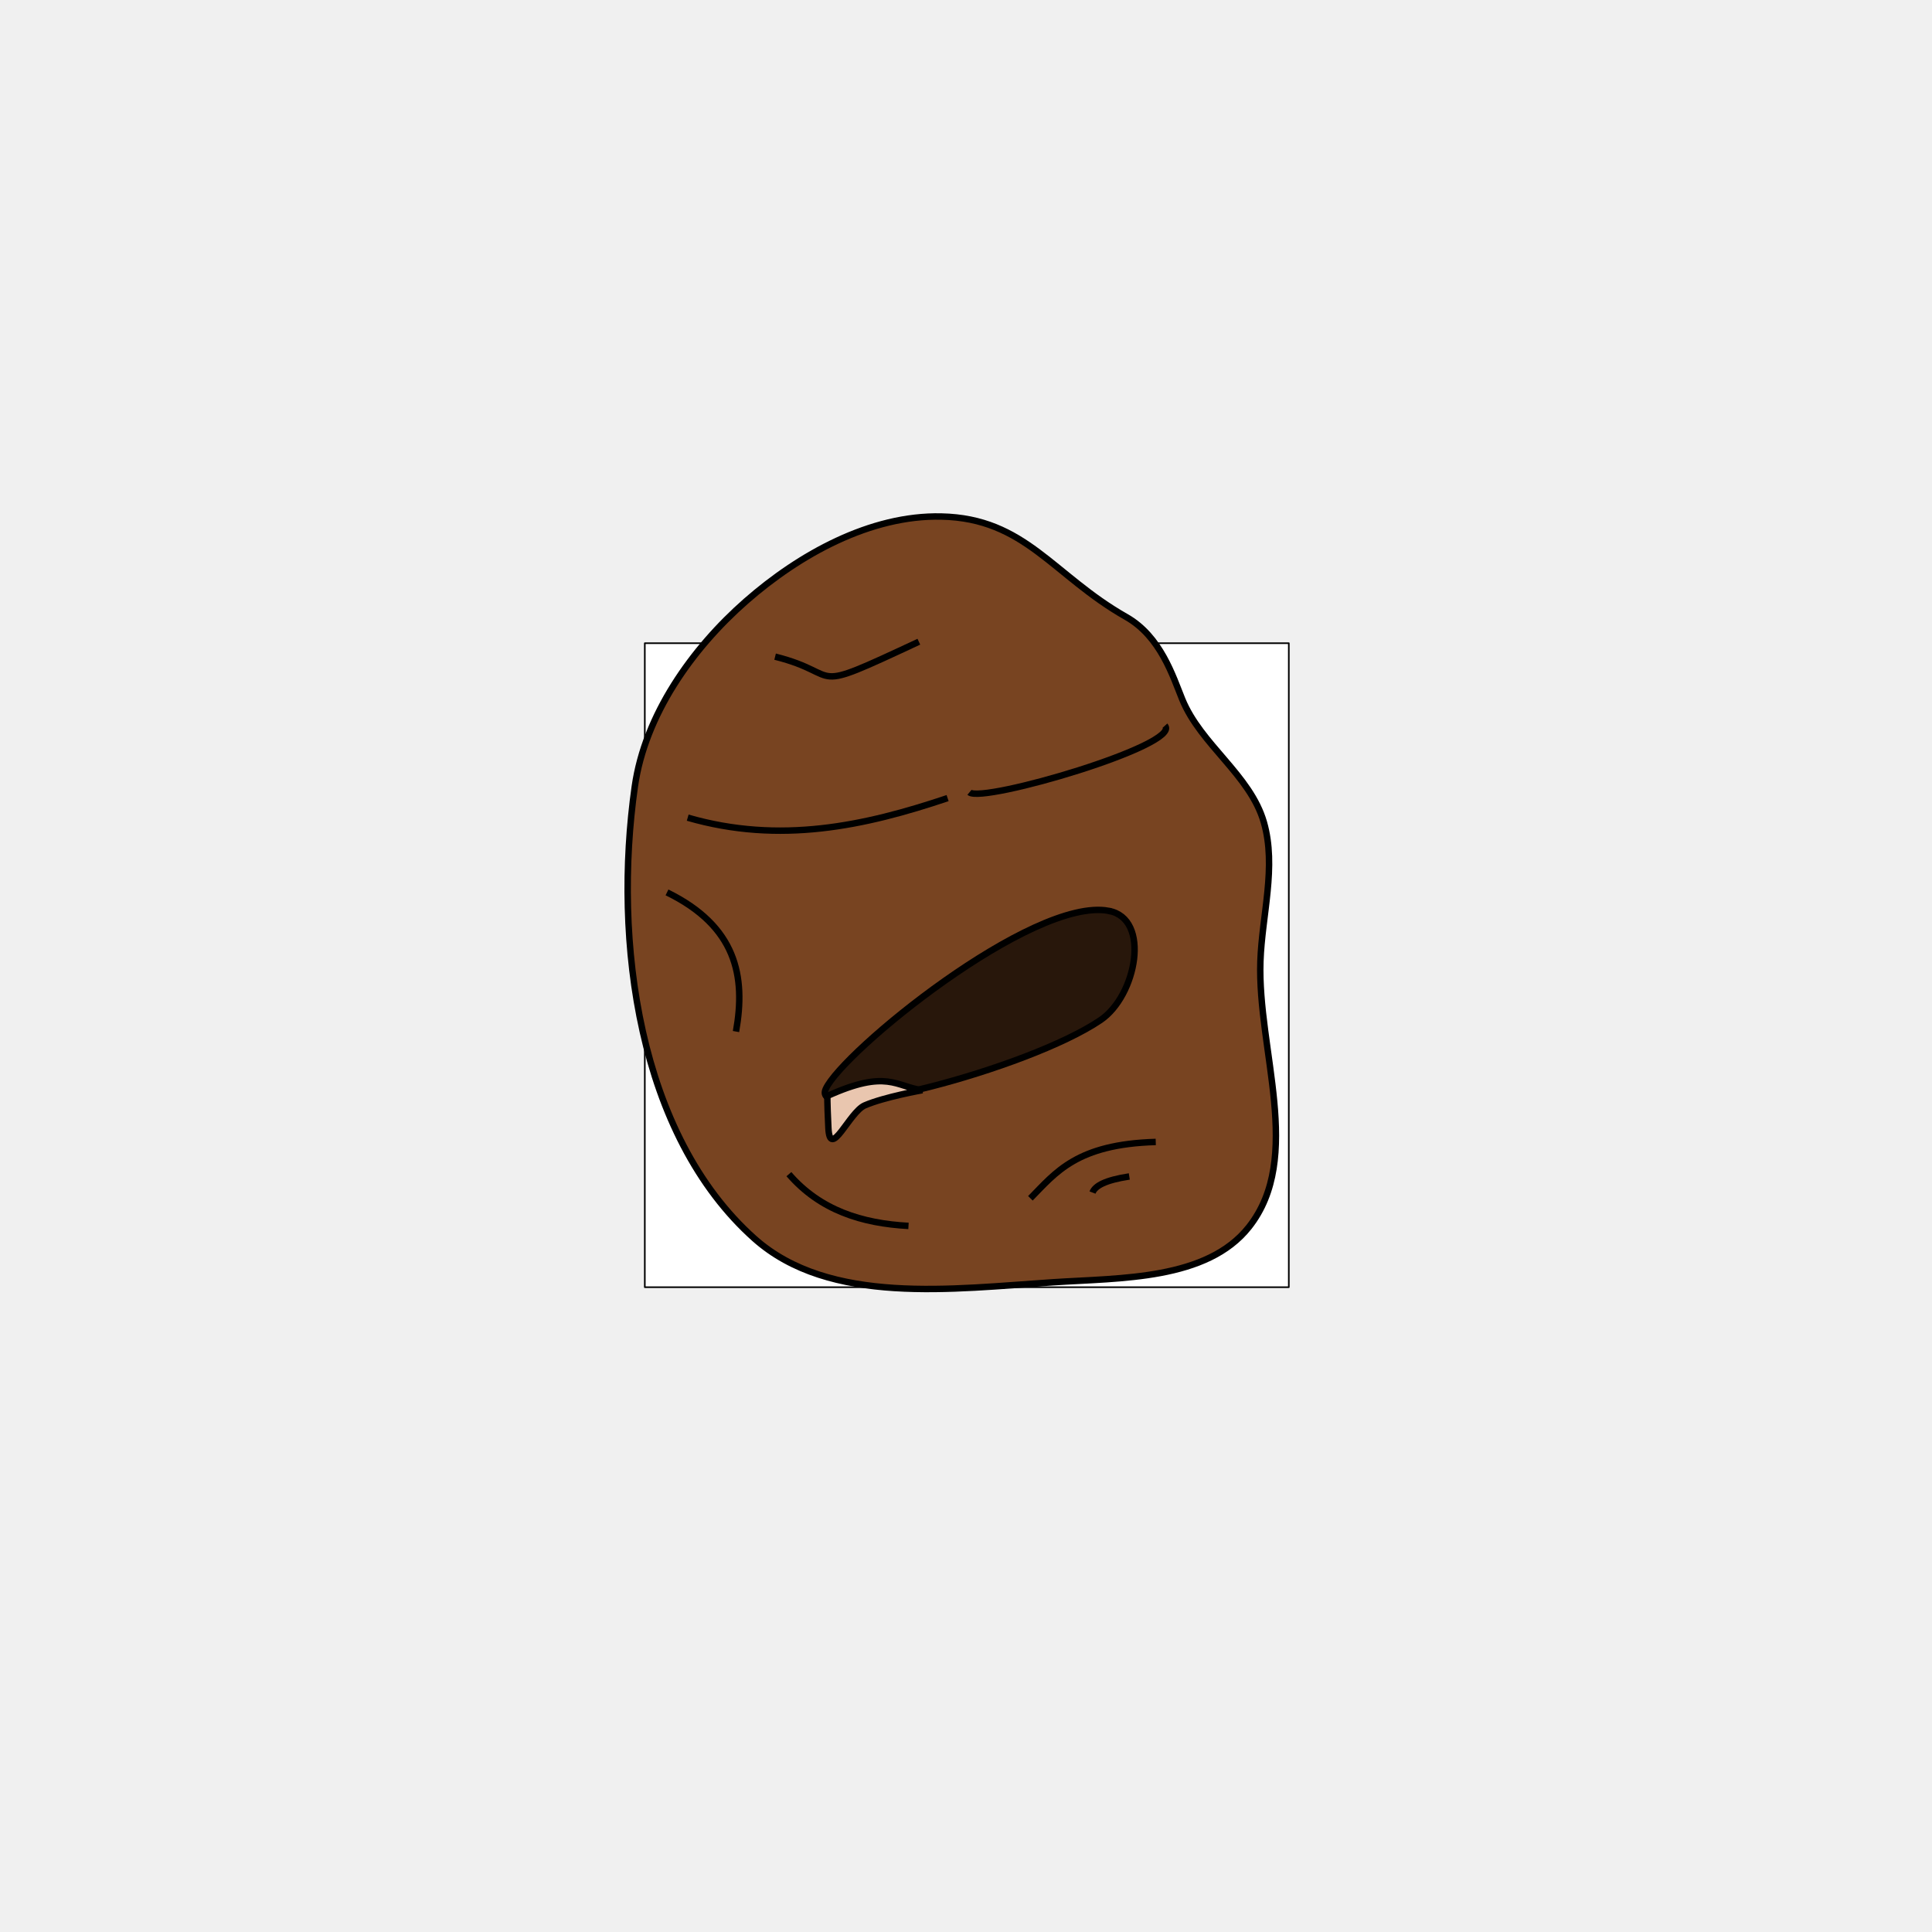
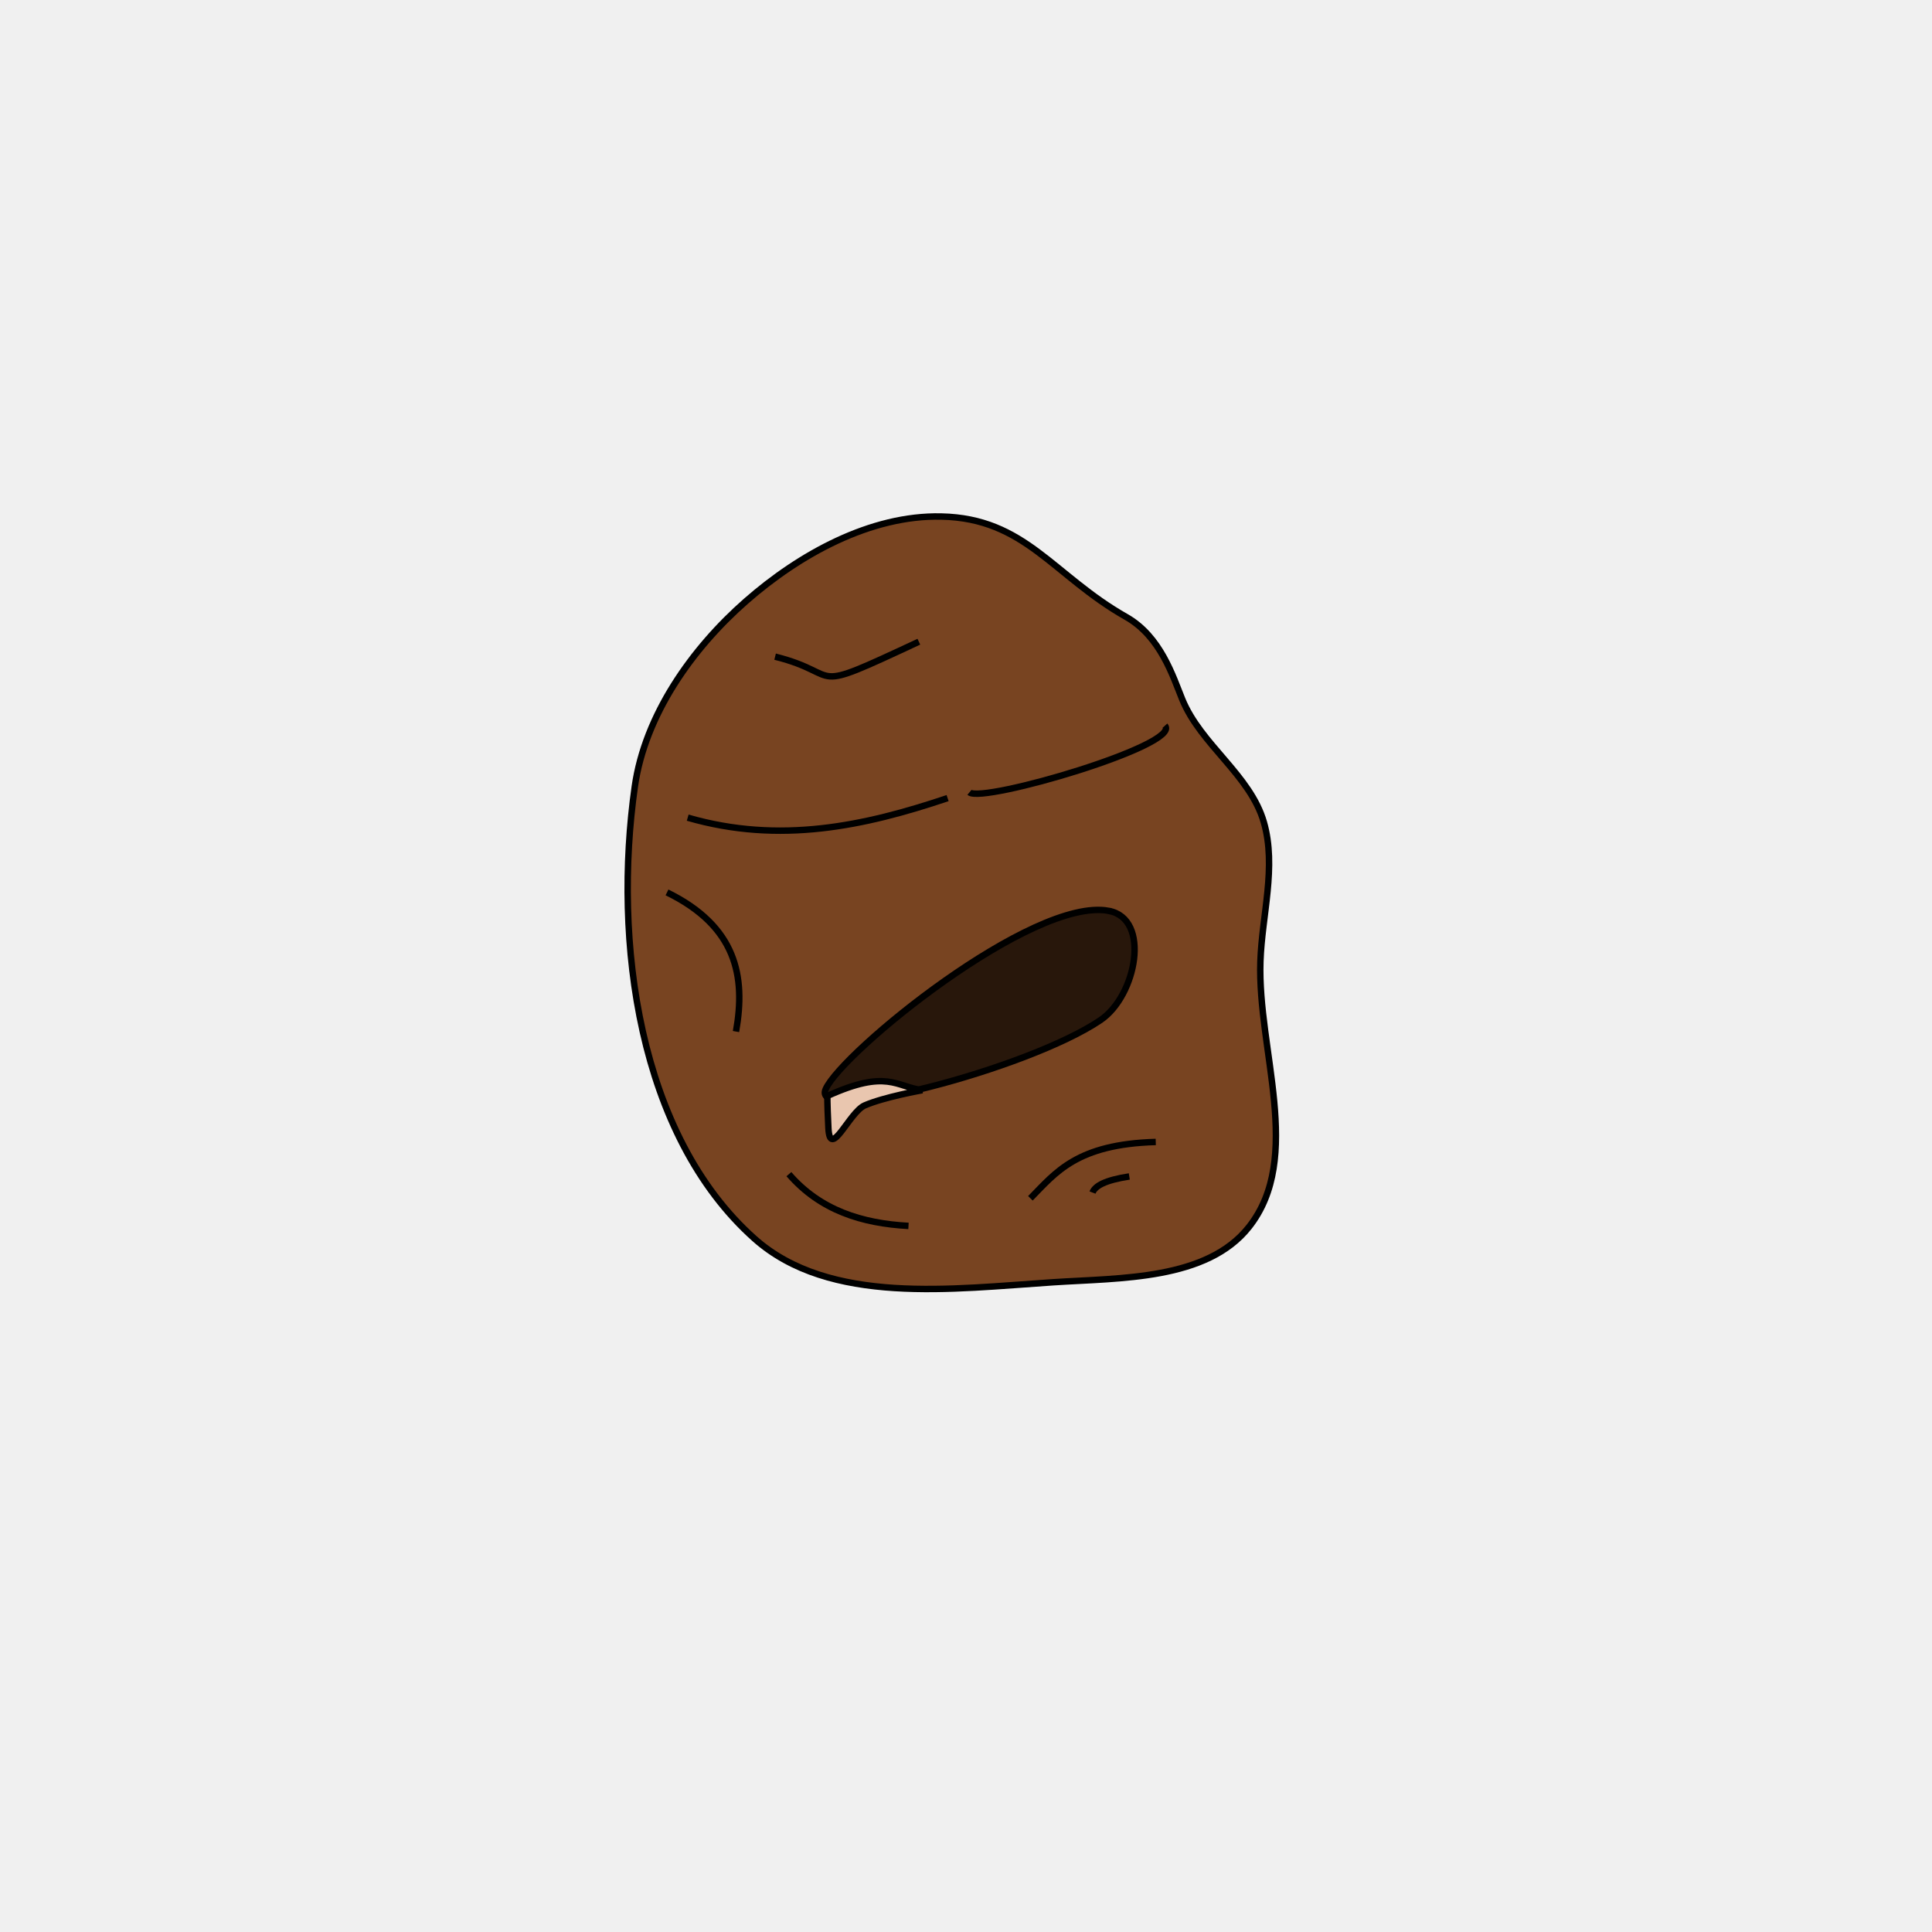
<svg xmlns="http://www.w3.org/2000/svg" width="300" height="300" viewBox="0 0 300 300" id="svg13967" version="1.1">
  <defs id="defs13969" />
-   <g id="layer1" transform="translate(0,-752.3622)" style="display:inline">
+   <g id="layer1" transform="translate(0,-752.3622)" style="display:none">
    <rect style="fill:#ffffff;fill-opacity:1;stroke:#000000;stroke-width:0.25;stroke-linecap:square;stroke-linejoin:round;stroke-miterlimit:4;stroke-dasharray:none;stroke-opacity:1" id="rect14515" width="100" height="100" x="100.125" y="852.237" />
  </g>
  <g id="layer5" style="display:inline">
    <path style="fill:#784421;fill-rule:evenodd;stroke:#000000;stroke-width:1px;stroke-linecap:butt;stroke-linejoin:miter;stroke-opacity:1" d="m 115.856,93.335 c 8.279,-7.256 19.298,-13.367 30.305,-13.132 13.063,0.279 17.336,9.149 28.704,15.591 5.354,3.034 7.266,9.238 8.707,12.777 2.884,7.079 10.562,11.762 12.679,19.107 1.995,6.923 -0.291,14.407 -0.536,21.607 -0.468,13.755 6.755,30.458 -1.786,41.25 -6.525,8.245 -19.865,7.888 -30.357,8.571 -15.608,1.016 -34.759,3.628 -46.429,-6.786 C 99.089,176.21 95.174,146.101 98.571,122.143 100.144,111.055 107.434,100.716 115.856,93.335 Z" id="path14518" />
    <path style="fill:none;fill-rule:evenodd;stroke:#000000;stroke-width:1px;stroke-linecap:butt;stroke-linejoin:miter;stroke-opacity:1" d="m 106.786,126.964 c 14.312,4.146 27.459,1.304 40.357,-3.036" id="path14520" />
    <path style="fill:none;fill-rule:evenodd;stroke:#000000;stroke-width:1px;stroke-linecap:butt;stroke-linejoin:miter;stroke-opacity:1" d="m 180.893,112.679 c 2.679,2.976 -28.304,12.068 -30.357,10.357" id="path14522" />
    <path transform="translate(0,-752.3622)" style="display:inline;fill:#28170b;fill-rule:evenodd;stroke:#000000;stroke-width:1px;stroke-linecap:butt;stroke-linejoin:miter;stroke-opacity:1" d="m 172.143,893.791 c -11.825,-2.179 -41.367,21.941 -43.929,27.679 -2.553,5.717 31.357,-3.039 42.679,-10.714 5.564,-3.772 7.861,-15.746 1.25,-16.964 z" id="path14524" />
    <path transform="translate(0,-752.3622)" style="display:inline;fill:none;fill-rule:evenodd;stroke:#000000;stroke-width:1px;stroke-linecap:butt;stroke-linejoin:miter;stroke-opacity:1" d="m 160,938.434 c 3.966,-4.038 7.209,-8.397 19.464,-8.75" id="path14526" />
    <path transform="translate(0,-752.3622)" style="display:inline;fill:none;fill-rule:evenodd;stroke:#000000;stroke-width:1px;stroke-linecap:butt;stroke-linejoin:miter;stroke-opacity:1" d="m 169.643,937.541 c 0.404,-1.048 1.983,-1.928 5.714,-2.5" id="path14528" />
    <path transform="translate(0,-752.3622)" style="display:inline;fill:none;fill-rule:evenodd;stroke:#000000;stroke-width:1px;stroke-linecap:butt;stroke-linejoin:miter;stroke-opacity:1" d="m 122.5,934.684 c 4.856,5.614 11.342,7.643 18.571,8.036" id="path14530" />
    <path transform="translate(0,-752.3622)" style="display:inline;fill:none;fill-rule:evenodd;stroke:#000000;stroke-width:1px;stroke-linecap:butt;stroke-linejoin:miter;stroke-opacity:1" d="m 103.571,890.934 c 10.763,5.266 12.258,13.028 10.714,21.607" id="path14532" />
    <path transform="translate(0,-752.3622)" style="display:inline;fill:none;fill-rule:evenodd;stroke:#000000;stroke-width:1px;stroke-linecap:butt;stroke-linejoin:miter;stroke-opacity:1" d="m 120.357,854.326 c 11.079,2.774 4.215,6.149 22.321,-2.321" id="path14534" />
    <path transform="translate(0,-752.3622)" style="display:inline;fill:#e9c6af;fill-rule:evenodd;stroke:#000000;stroke-width:1px;stroke-linecap:butt;stroke-linejoin:miter;stroke-opacity:1" d="m 128.482,922.541 c 9.284,-4.215 10.639,-1.437 14.732,-0.893 0,0 -5.921,1.05 -8.944,2.362 -2.384,1.035 -5.393,8.546 -5.638,3.498 -0.212,-4.381 -0.151,-4.967 -0.151,-4.967 z" id="path14536" />
  </g>
</svg>
